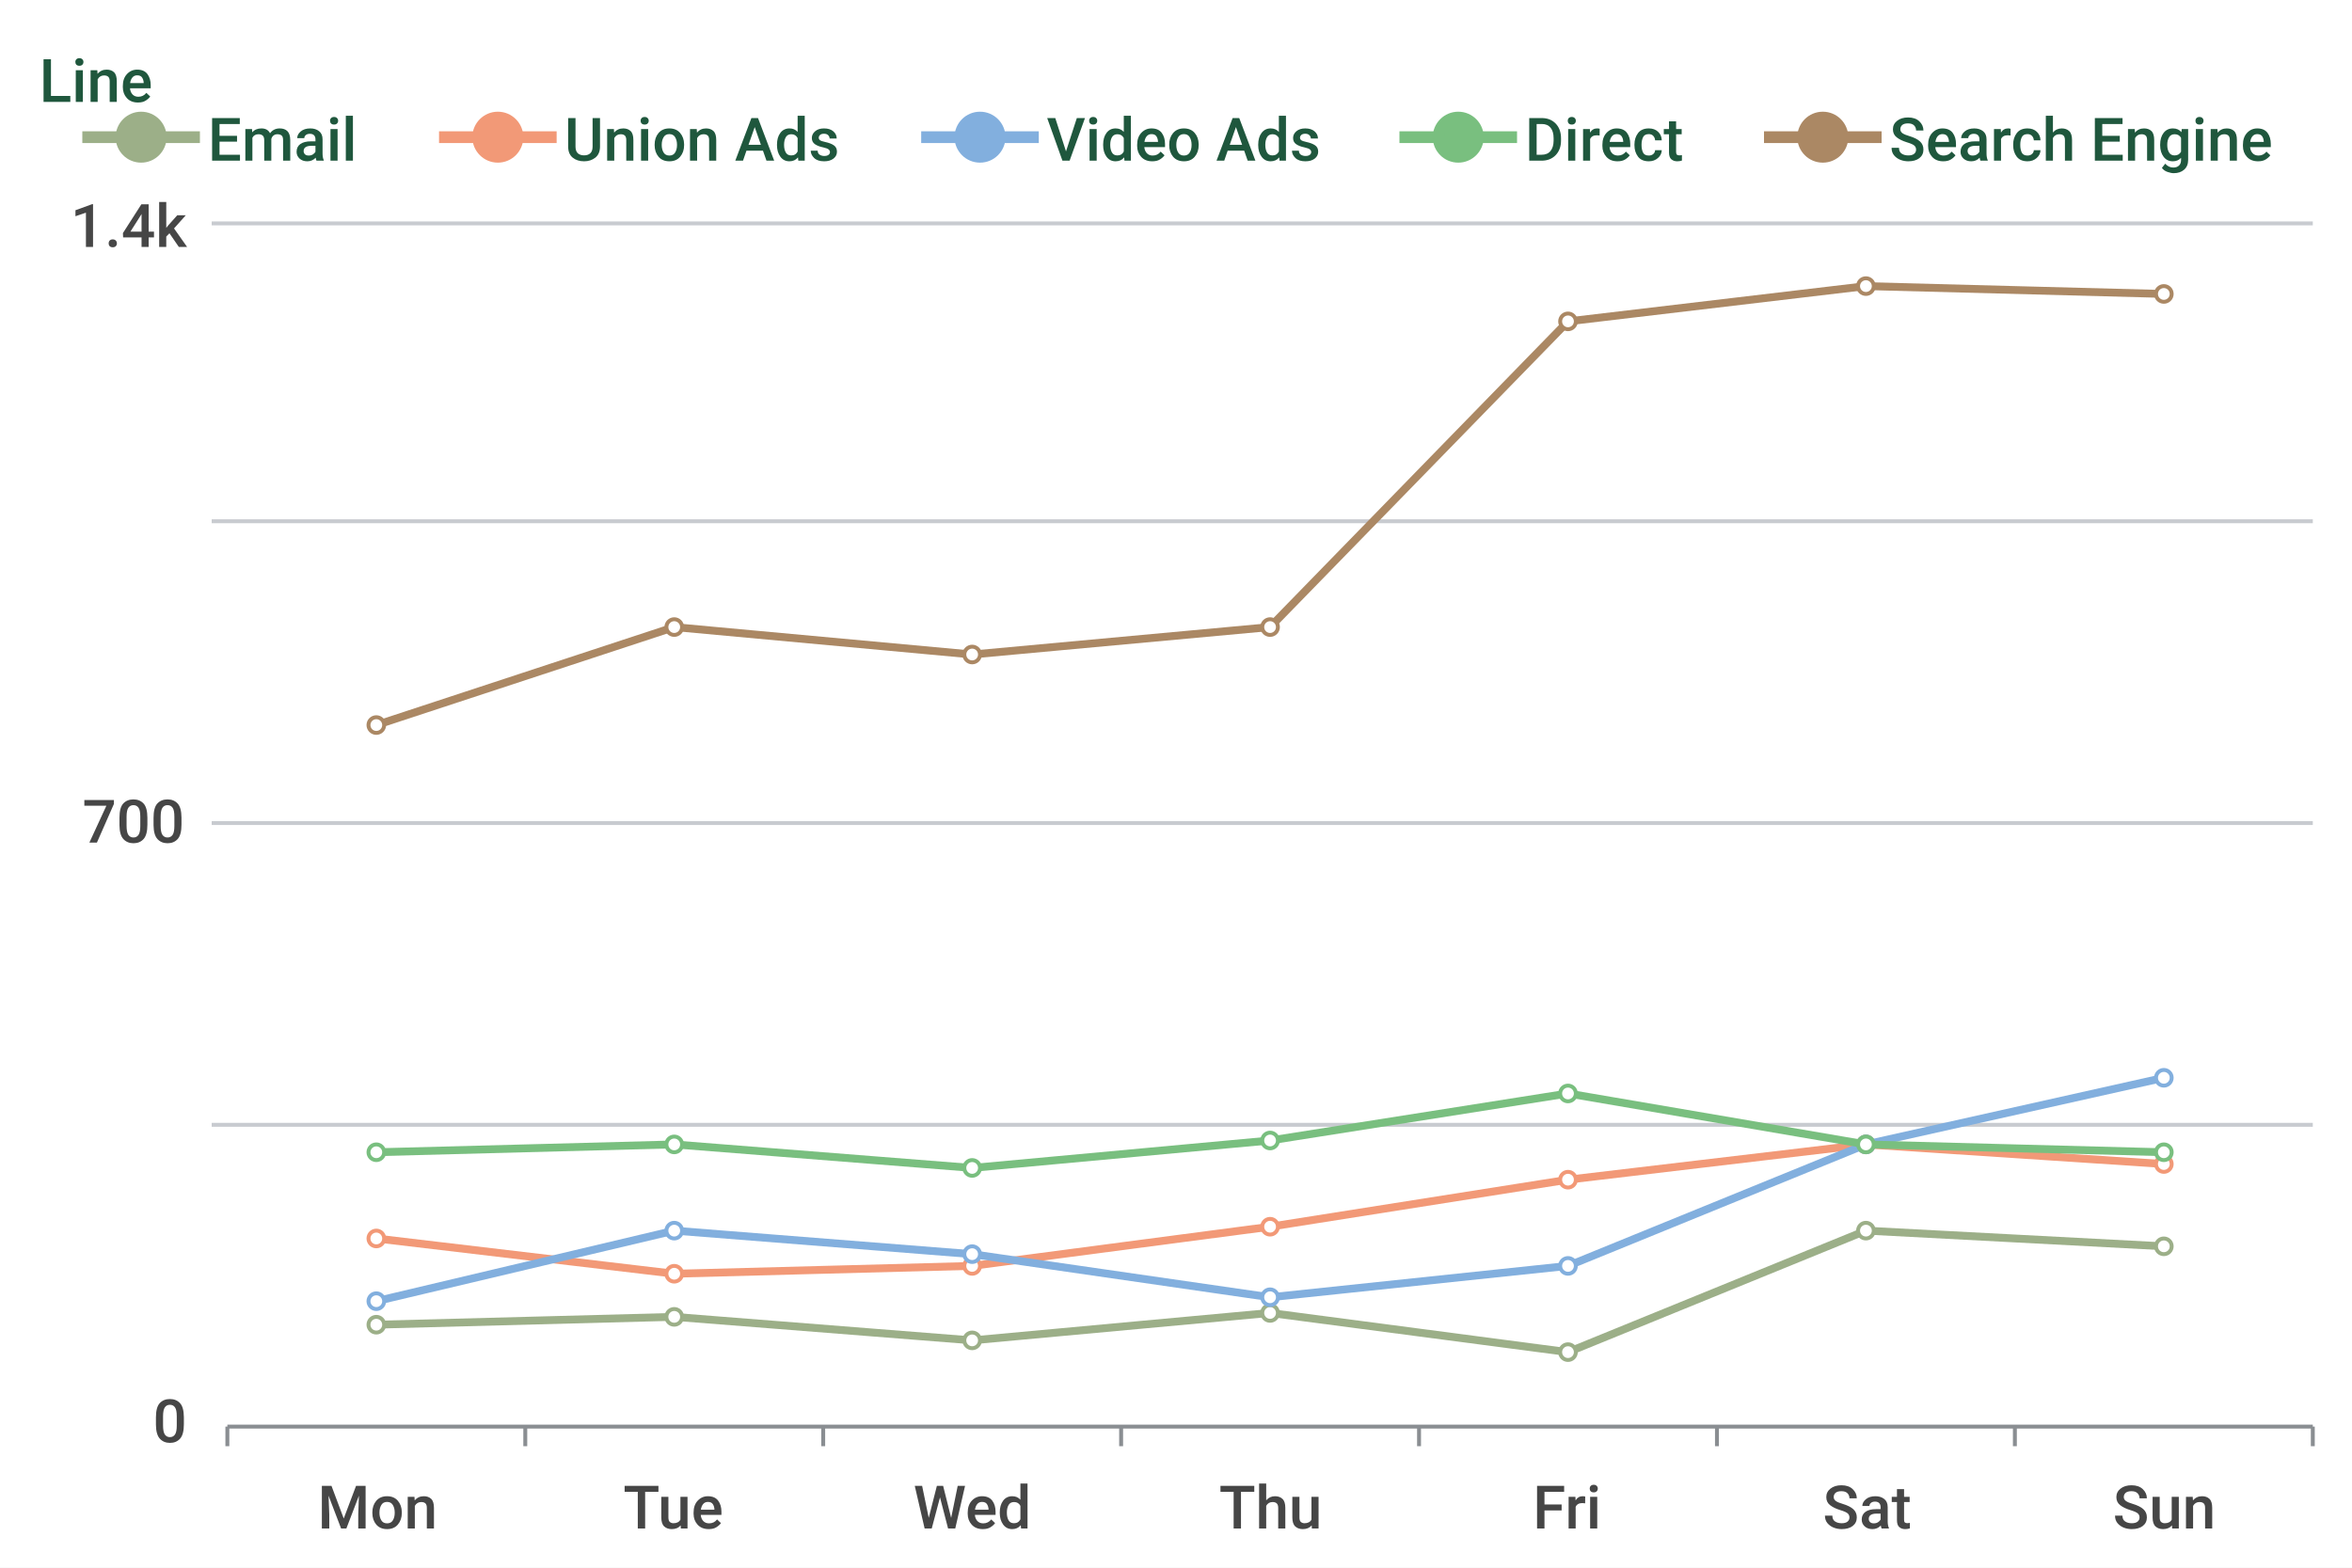
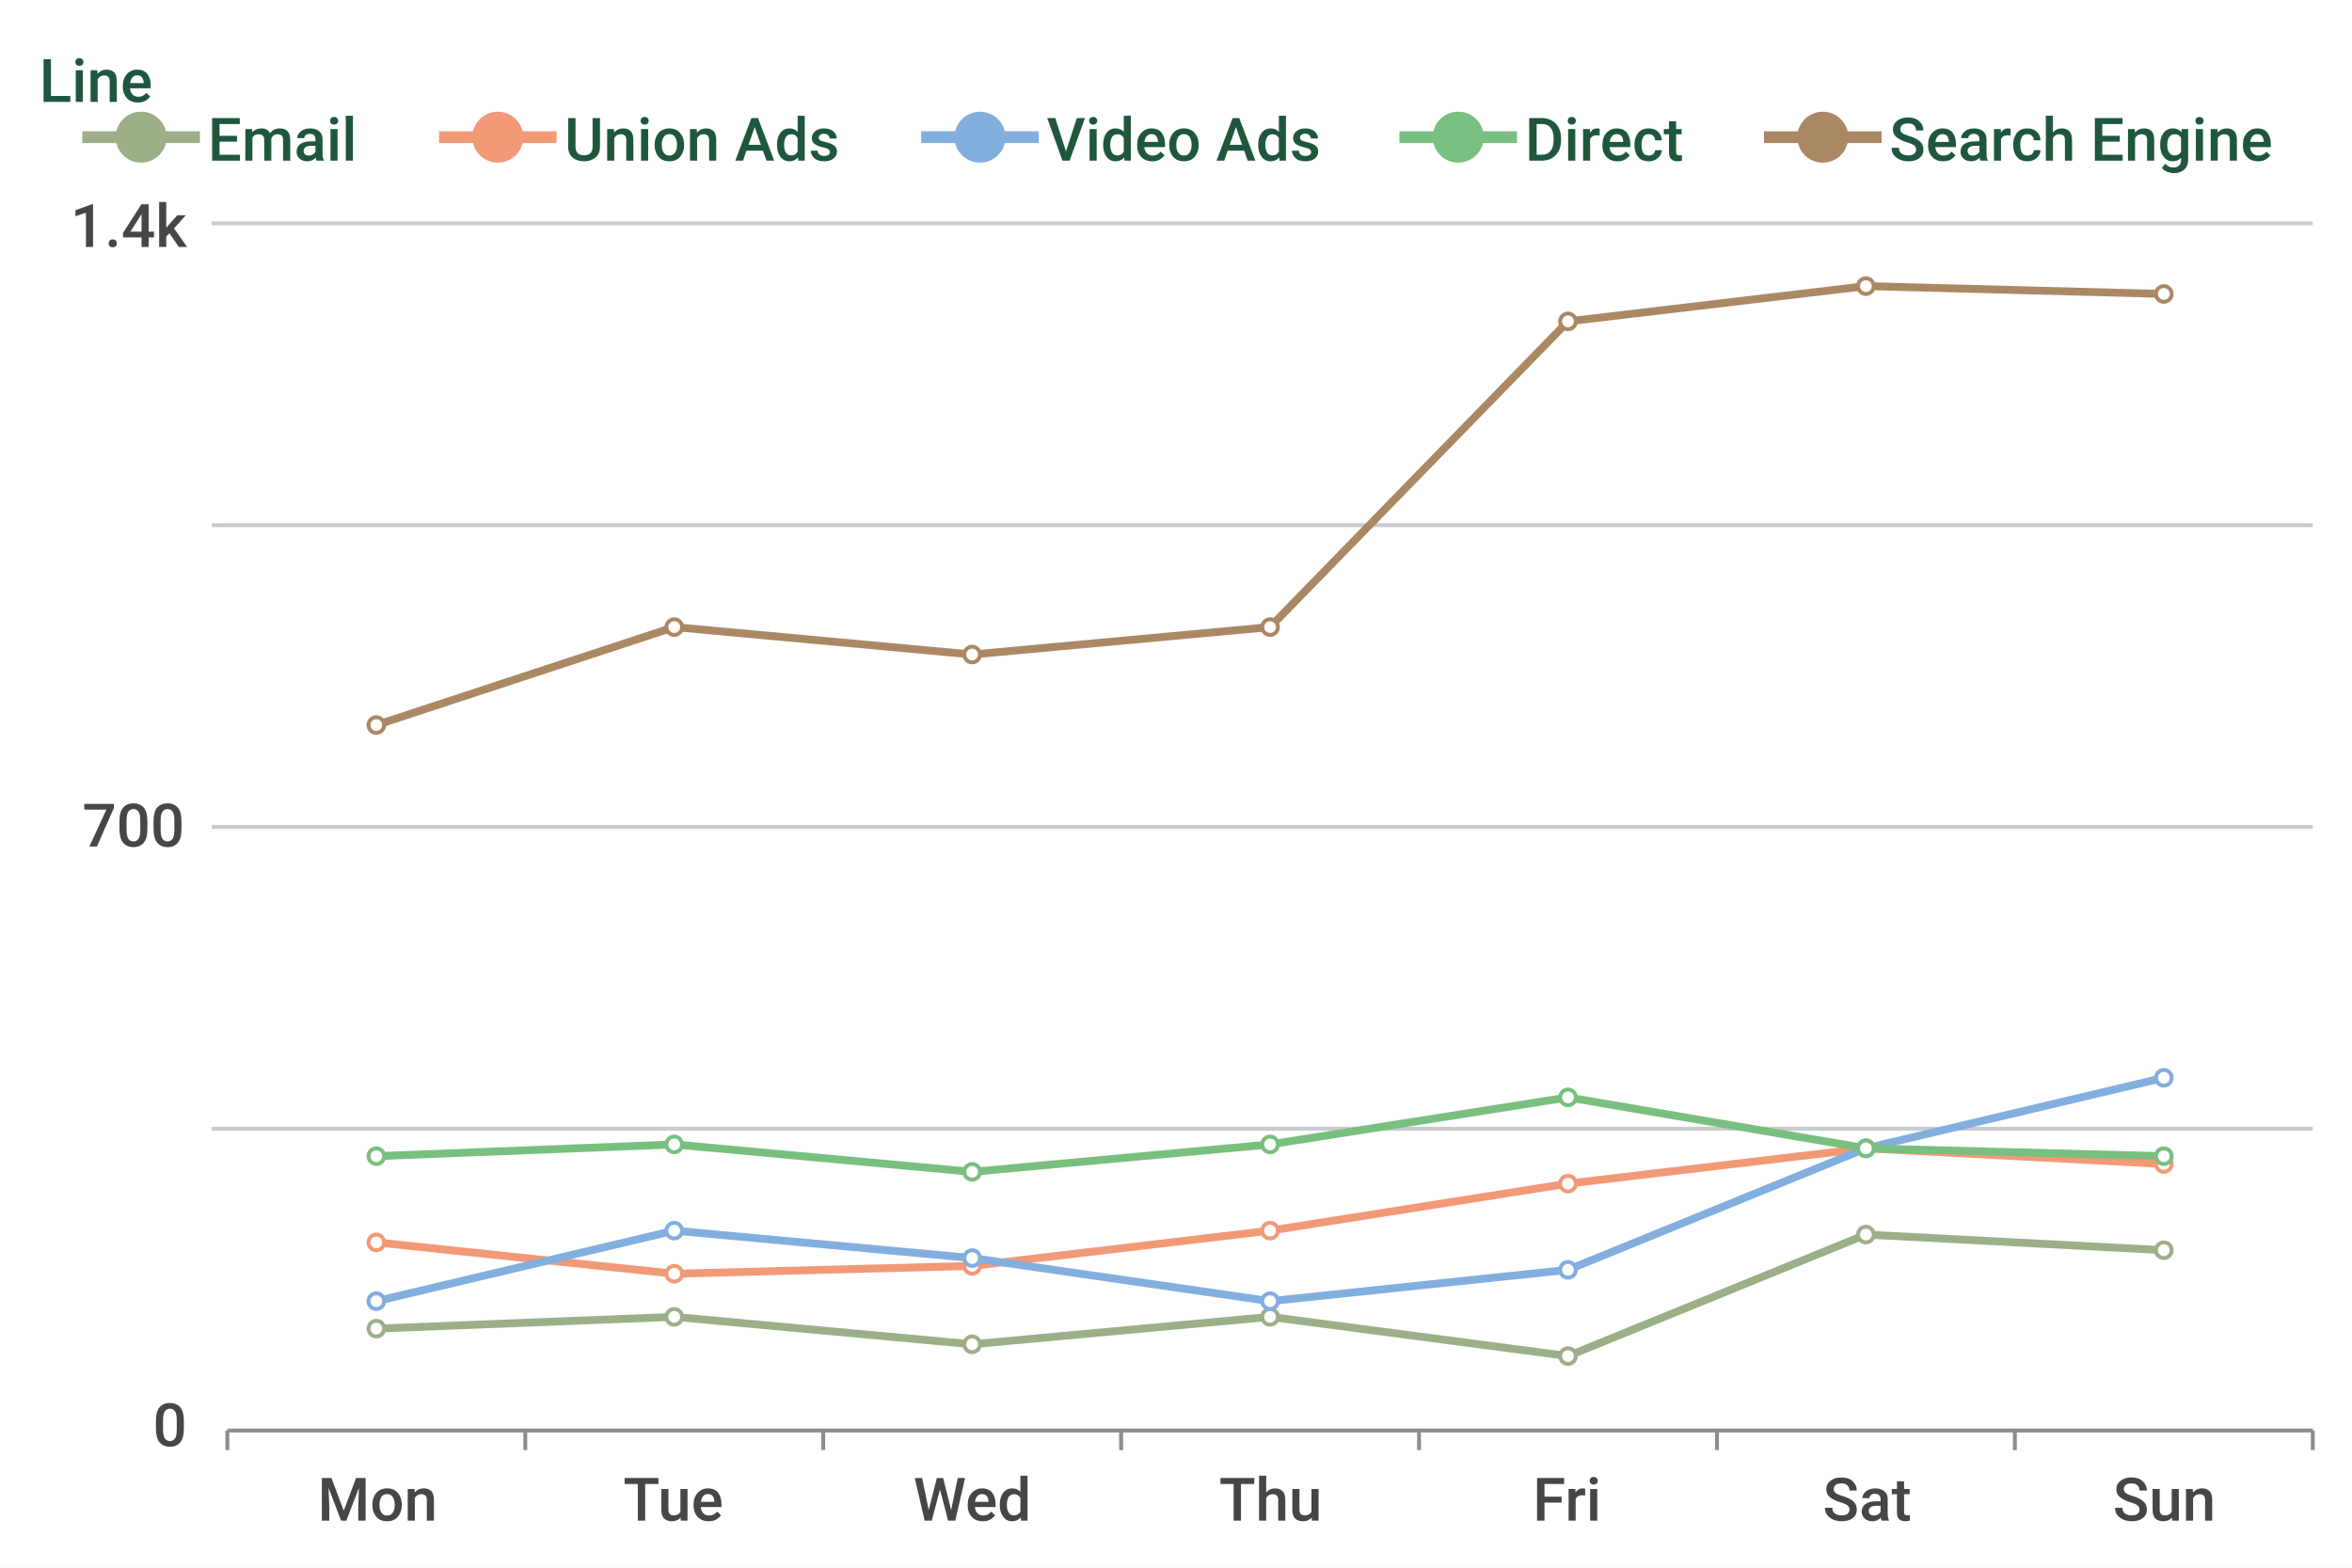
<svg xmlns="http://www.w3.org/2000/svg" viewBox="0 0 600 400">
  <path d="M 0 0 L 600 0 L 600 400 L 0 400 L 0 0" style="stroke:none;fill:white" />
  <text x="10" y="26" style="stroke:none;fill:rgb(31,87,61);font-size:15.3px;font-family:'Roboto Medium',sans-serif">Line</text>
  <path d="M 21 35 L 51 35" style="stroke-width:3;stroke:rgb(156,175,136);fill:none" />
  <circle cx="36" cy="35" r="5" style="stroke-width:3;stroke:rgb(156,175,136);fill:rgb(156,175,136)" />
  <text x="53" y="41" style="stroke:none;fill:rgb(31,87,61);font-size:15.3px;font-family:'Roboto Medium',sans-serif">Email</text>
  <path d="M 112 35 L 142 35" style="stroke-width:3;stroke:rgb(242,153,119);fill:none" />
  <circle cx="127" cy="35" r="5" style="stroke-width:3;stroke:rgb(242,153,119);fill:rgb(242,153,119)" />
  <text x="144" y="41" style="stroke:none;fill:rgb(31,87,61);font-size:15.3px;font-family:'Roboto Medium',sans-serif">Union Ads</text>
  <path d="M 235 35 L 265 35" style="stroke-width:3;stroke:rgb(130,175,222);fill:none" />
  <circle cx="250" cy="35" r="5" style="stroke-width:3;stroke:rgb(130,175,222);fill:rgb(130,175,222)" />
  <text x="267" y="41" style="stroke:none;fill:rgb(31,87,61);font-size:15.3px;font-family:'Roboto Medium',sans-serif">Video Ads</text>
  <path d="M 357 35 L 387 35" style="stroke-width:3;stroke:rgb(121,191,127);fill:none" />
  <circle cx="372" cy="35" r="5" style="stroke-width:3;stroke:rgb(121,191,127);fill:rgb(121,191,127)" />
  <text x="389" y="41" style="stroke:none;fill:rgb(31,87,61);font-size:15.3px;font-family:'Roboto Medium',sans-serif">Direct</text>
  <path d="M 450 35 L 480 35" style="stroke-width:3;stroke:rgb(171,136,100);fill:none" />
  <circle cx="465" cy="35" r="5" style="stroke-width:3;stroke:rgb(171,136,100);fill:rgb(171,136,100)" />
  <text x="482" y="41" style="stroke:none;fill:rgb(31,87,61);font-size:15.3px;font-family:'Roboto Medium',sans-serif">Search Engine</text>
  <text x="18" y="63" style="stroke:none;fill:rgb(70,70,70);font-size:15.3px;font-family:'Roboto Medium',sans-serif">1.4k</text>
-   <text x="21" y="215" style="stroke:none;fill:rgb(70,70,70);font-size:15.3px;font-family:'Roboto Medium',sans-serif">700</text>
-   <text x="39" y="368" style="stroke:none;fill:rgb(70,70,70);font-size:15.3px;font-family:'Roboto Medium',sans-serif">0</text>
+   <text x="21" y="216" style="stroke:none;fill:rgb(70,70,70);font-size:15.3px;font-family:'Roboto Medium',sans-serif">700</text>
+   <text x="39" y="369" style="stroke:none;fill:rgb(70,70,70);font-size:15.3px;font-family:'Roboto Medium',sans-serif">0</text>
  <path d="M 54 57 L 590 57" style="stroke-width:1;stroke:rgb(200,203,208);fill:none" />
-   <path d="M 54 133 L 590 133" style="stroke-width:1;stroke:rgb(200,203,208);fill:none" />
-   <path d="M 54 210 L 590 210" style="stroke-width:1;stroke:rgb(200,203,208);fill:none" />
-   <path d="M 54 287 L 590 287" style="stroke-width:1;stroke:rgb(200,203,208);fill:none" />
-   <path d="M 58 364 L 590 364" style="stroke-width:1;stroke:rgb(138,142,146);fill:none" />
-   <path d="M 58 369 L 58 364" style="stroke-width:1;stroke:rgb(138,142,146);fill:none" />
-   <path d="M 134 369 L 134 364" style="stroke-width:1;stroke:rgb(138,142,146);fill:none" />
-   <path d="M 210 369 L 210 364" style="stroke-width:1;stroke:rgb(138,142,146);fill:none" />
-   <path d="M 286 369 L 286 364" style="stroke-width:1;stroke:rgb(138,142,146);fill:none" />
-   <path d="M 362 369 L 362 364" style="stroke-width:1;stroke:rgb(138,142,146);fill:none" />
-   <path d="M 438 369 L 438 364" style="stroke-width:1;stroke:rgb(138,142,146);fill:none" />
-   <path d="M 514 369 L 514 364" style="stroke-width:1;stroke:rgb(138,142,146);fill:none" />
-   <path d="M 590 369 L 590 364" style="stroke-width:1;stroke:rgb(138,142,146);fill:none" />
-   <text x="81" y="390" style="stroke:none;fill:rgb(70,70,70);font-size:15.3px;font-family:'Roboto Medium',sans-serif">Mon</text>
-   <text x="159" y="390" style="stroke:none;fill:rgb(70,70,70);font-size:15.3px;font-family:'Roboto Medium',sans-serif">Tue</text>
-   <text x="233" y="390" style="stroke:none;fill:rgb(70,70,70);font-size:15.3px;font-family:'Roboto Medium',sans-serif">Wed</text>
-   <text x="311" y="390" style="stroke:none;fill:rgb(70,70,70);font-size:15.3px;font-family:'Roboto Medium',sans-serif">Thu</text>
-   <text x="391" y="390" style="stroke:none;fill:rgb(70,70,70);font-size:15.3px;font-family:'Roboto Medium',sans-serif">Fri</text>
-   <text x="465" y="390" style="stroke:none;fill:rgb(70,70,70);font-size:15.3px;font-family:'Roboto Medium',sans-serif">Sat</text>
-   <text x="539" y="390" style="stroke:none;fill:rgb(70,70,70);font-size:15.3px;font-family:'Roboto Medium',sans-serif">Sun</text>
-   <path d="M 96 338 L 172 336 L 248 342 L 324 335 L 400 345 L 476 314 L 552 318" style="stroke-width:2;stroke:rgb(156,175,136);fill:none" />
-   <circle cx="96" cy="338" r="2" style="stroke-width:1;stroke:rgb(156,175,136);fill:white" />
+   <path d="M 54 134 L 590 134" style="stroke-width:1;stroke:rgb(200,203,208);fill:none" />
+   <path d="M 54 211 L 590 211" style="stroke-width:1;stroke:rgb(200,203,208);fill:none" />
+   <path d="M 54 288 L 590 288" style="stroke-width:1;stroke:rgb(200,203,208);fill:none" />
+   <path d="M 58 365 L 590 365" style="stroke-width:1;stroke:rgb(138,142,146);fill:none" />
+   <path d="M 58 370 L 58 365" style="stroke-width:1;stroke:rgb(138,142,146);fill:none" />
+   <path d="M 134 370 L 134 365" style="stroke-width:1;stroke:rgb(138,142,146);fill:none" />
+   <path d="M 210 370 L 210 365" style="stroke-width:1;stroke:rgb(138,142,146);fill:none" />
+   <path d="M 286 370 L 286 365" style="stroke-width:1;stroke:rgb(138,142,146);fill:none" />
+   <path d="M 362 370 L 362 365" style="stroke-width:1;stroke:rgb(138,142,146);fill:none" />
+   <path d="M 438 370 L 438 365" style="stroke-width:1;stroke:rgb(138,142,146);fill:none" />
+   <path d="M 514 370 L 514 365" style="stroke-width:1;stroke:rgb(138,142,146);fill:none" />
+   <path d="M 590 370 L 590 365" style="stroke-width:1;stroke:rgb(138,142,146);fill:none" />
+   <text x="81" y="388" style="stroke:none;fill:rgb(70,70,70);font-size:15.3px;font-family:'Roboto Medium',sans-serif">Mon</text>
+   <text x="159" y="388" style="stroke:none;fill:rgb(70,70,70);font-size:15.3px;font-family:'Roboto Medium',sans-serif">Tue</text>
+   <text x="233" y="388" style="stroke:none;fill:rgb(70,70,70);font-size:15.3px;font-family:'Roboto Medium',sans-serif">Wed</text>
+   <text x="311" y="388" style="stroke:none;fill:rgb(70,70,70);font-size:15.3px;font-family:'Roboto Medium',sans-serif">Thu</text>
+   <text x="391" y="388" style="stroke:none;fill:rgb(70,70,70);font-size:15.3px;font-family:'Roboto Medium',sans-serif">Fri</text>
+   <text x="465" y="388" style="stroke:none;fill:rgb(70,70,70);font-size:15.3px;font-family:'Roboto Medium',sans-serif">Sat</text>
+   <text x="539" y="388" style="stroke:none;fill:rgb(70,70,70);font-size:15.3px;font-family:'Roboto Medium',sans-serif">Sun</text>
+   <path d="M 96 339 L 172 336 L 248 343 L 324 336 L 400 346 L 476 315 L 552 319" style="stroke-width:2;stroke:rgb(156,175,136);fill:none" />
+   <circle cx="96" cy="339" r="2" style="stroke-width:1;stroke:rgb(156,175,136);fill:white" />
  <circle cx="172" cy="336" r="2" style="stroke-width:1;stroke:rgb(156,175,136);fill:white" />
-   <circle cx="248" cy="342" r="2" style="stroke-width:1;stroke:rgb(156,175,136);fill:white" />
-   <circle cx="324" cy="335" r="2" style="stroke-width:1;stroke:rgb(156,175,136);fill:white" />
-   <circle cx="400" cy="345" r="2" style="stroke-width:1;stroke:rgb(156,175,136);fill:white" />
-   <circle cx="476" cy="314" r="2" style="stroke-width:1;stroke:rgb(156,175,136);fill:white" />
-   <circle cx="552" cy="318" r="2" style="stroke-width:1;stroke:rgb(156,175,136);fill:white" />
-   <path d="M 96 316 L 172 325 L 248 323 L 324 313 L 400 301 L 476 292 L 552 297" style="stroke-width:2;stroke:rgb(242,153,119);fill:none" />
-   <circle cx="96" cy="316" r="2" style="stroke-width:1;stroke:rgb(242,153,119);fill:white" />
+   <circle cx="248" cy="343" r="2" style="stroke-width:1;stroke:rgb(156,175,136);fill:white" />
+   <circle cx="324" cy="336" r="2" style="stroke-width:1;stroke:rgb(156,175,136);fill:white" />
+   <circle cx="400" cy="346" r="2" style="stroke-width:1;stroke:rgb(156,175,136);fill:white" />
+   <circle cx="476" cy="315" r="2" style="stroke-width:1;stroke:rgb(156,175,136);fill:white" />
+   <circle cx="552" cy="319" r="2" style="stroke-width:1;stroke:rgb(156,175,136);fill:white" />
+   <path d="M 96 317 L 172 325 L 248 323 L 324 314 L 400 302 L 476 293 L 552 297" style="stroke-width:2;stroke:rgb(242,153,119);fill:none" />
+   <circle cx="96" cy="317" r="2" style="stroke-width:1;stroke:rgb(242,153,119);fill:white" />
  <circle cx="172" cy="325" r="2" style="stroke-width:1;stroke:rgb(242,153,119);fill:white" />
  <circle cx="248" cy="323" r="2" style="stroke-width:1;stroke:rgb(242,153,119);fill:white" />
-   <circle cx="324" cy="313" r="2" style="stroke-width:1;stroke:rgb(242,153,119);fill:white" />
-   <circle cx="400" cy="301" r="2" style="stroke-width:1;stroke:rgb(242,153,119);fill:white" />
-   <circle cx="476" cy="292" r="2" style="stroke-width:1;stroke:rgb(242,153,119);fill:white" />
+   <circle cx="324" cy="314" r="2" style="stroke-width:1;stroke:rgb(242,153,119);fill:white" />
+   <circle cx="400" cy="302" r="2" style="stroke-width:1;stroke:rgb(242,153,119);fill:white" />
+   <circle cx="476" cy="293" r="2" style="stroke-width:1;stroke:rgb(242,153,119);fill:white" />
  <circle cx="552" cy="297" r="2" style="stroke-width:1;stroke:rgb(242,153,119);fill:white" />
-   <path d="M 96 332 L 172 314 L 248 320 L 324 331 L 400 323 L 476 292 L 552 275" style="stroke-width:2;stroke:rgb(130,175,222);fill:none" />
+   <path d="M 96 332 L 172 314 L 248 321 L 324 332 L 400 324 L 476 293 L 552 275" style="stroke-width:2;stroke:rgb(130,175,222);fill:none" />
  <circle cx="96" cy="332" r="2" style="stroke-width:1;stroke:rgb(130,175,222);fill:white" />
  <circle cx="172" cy="314" r="2" style="stroke-width:1;stroke:rgb(130,175,222);fill:white" />
-   <circle cx="248" cy="320" r="2" style="stroke-width:1;stroke:rgb(130,175,222);fill:white" />
-   <circle cx="324" cy="331" r="2" style="stroke-width:1;stroke:rgb(130,175,222);fill:white" />
-   <circle cx="400" cy="323" r="2" style="stroke-width:1;stroke:rgb(130,175,222);fill:white" />
-   <circle cx="476" cy="292" r="2" style="stroke-width:1;stroke:rgb(130,175,222);fill:white" />
+   <circle cx="248" cy="321" r="2" style="stroke-width:1;stroke:rgb(130,175,222);fill:white" />
+   <circle cx="324" cy="332" r="2" style="stroke-width:1;stroke:rgb(130,175,222);fill:white" />
+   <circle cx="400" cy="324" r="2" style="stroke-width:1;stroke:rgb(130,175,222);fill:white" />
+   <circle cx="476" cy="293" r="2" style="stroke-width:1;stroke:rgb(130,175,222);fill:white" />
  <circle cx="552" cy="275" r="2" style="stroke-width:1;stroke:rgb(130,175,222);fill:white" />
-   <path d="M 96 294 L 172 292 L 248 298 L 324 291 L 400 279 L 476 292 L 552 294" style="stroke-width:2;stroke:rgb(121,191,127);fill:none" />
-   <circle cx="96" cy="294" r="2" style="stroke-width:1;stroke:rgb(121,191,127);fill:white" />
+   <path d="M 96 295 L 172 292 L 248 299 L 324 292 L 400 280 L 476 293 L 552 295" style="stroke-width:2;stroke:rgb(121,191,127);fill:none" />
+   <circle cx="96" cy="295" r="2" style="stroke-width:1;stroke:rgb(121,191,127);fill:white" />
  <circle cx="172" cy="292" r="2" style="stroke-width:1;stroke:rgb(121,191,127);fill:white" />
-   <circle cx="248" cy="298" r="2" style="stroke-width:1;stroke:rgb(121,191,127);fill:white" />
-   <circle cx="324" cy="291" r="2" style="stroke-width:1;stroke:rgb(121,191,127);fill:white" />
-   <circle cx="400" cy="279" r="2" style="stroke-width:1;stroke:rgb(121,191,127);fill:white" />
-   <circle cx="476" cy="292" r="2" style="stroke-width:1;stroke:rgb(121,191,127);fill:white" />
-   <circle cx="552" cy="294" r="2" style="stroke-width:1;stroke:rgb(121,191,127);fill:white" />
+   <circle cx="248" cy="299" r="2" style="stroke-width:1;stroke:rgb(121,191,127);fill:white" />
+   <circle cx="324" cy="292" r="2" style="stroke-width:1;stroke:rgb(121,191,127);fill:white" />
+   <circle cx="400" cy="280" r="2" style="stroke-width:1;stroke:rgb(121,191,127);fill:white" />
+   <circle cx="476" cy="293" r="2" style="stroke-width:1;stroke:rgb(121,191,127);fill:white" />
+   <circle cx="552" cy="295" r="2" style="stroke-width:1;stroke:rgb(121,191,127);fill:white" />
  <path d="M 96 185 L 172 160 L 248 167 L 324 160 L 400 82 L 476 73 L 552 75" style="stroke-width:2;stroke:rgb(171,136,100);fill:none" />
  <circle cx="96" cy="185" r="2" style="stroke-width:1;stroke:rgb(171,136,100);fill:white" />
  <circle cx="172" cy="160" r="2" style="stroke-width:1;stroke:rgb(171,136,100);fill:white" />
  <circle cx="248" cy="167" r="2" style="stroke-width:1;stroke:rgb(171,136,100);fill:white" />
  <circle cx="324" cy="160" r="2" style="stroke-width:1;stroke:rgb(171,136,100);fill:white" />
  <circle cx="400" cy="82" r="2" style="stroke-width:1;stroke:rgb(171,136,100);fill:white" />
  <circle cx="476" cy="73" r="2" style="stroke-width:1;stroke:rgb(171,136,100);fill:white" />
  <circle cx="552" cy="75" r="2" style="stroke-width:1;stroke:rgb(171,136,100);fill:white" />
</svg>
